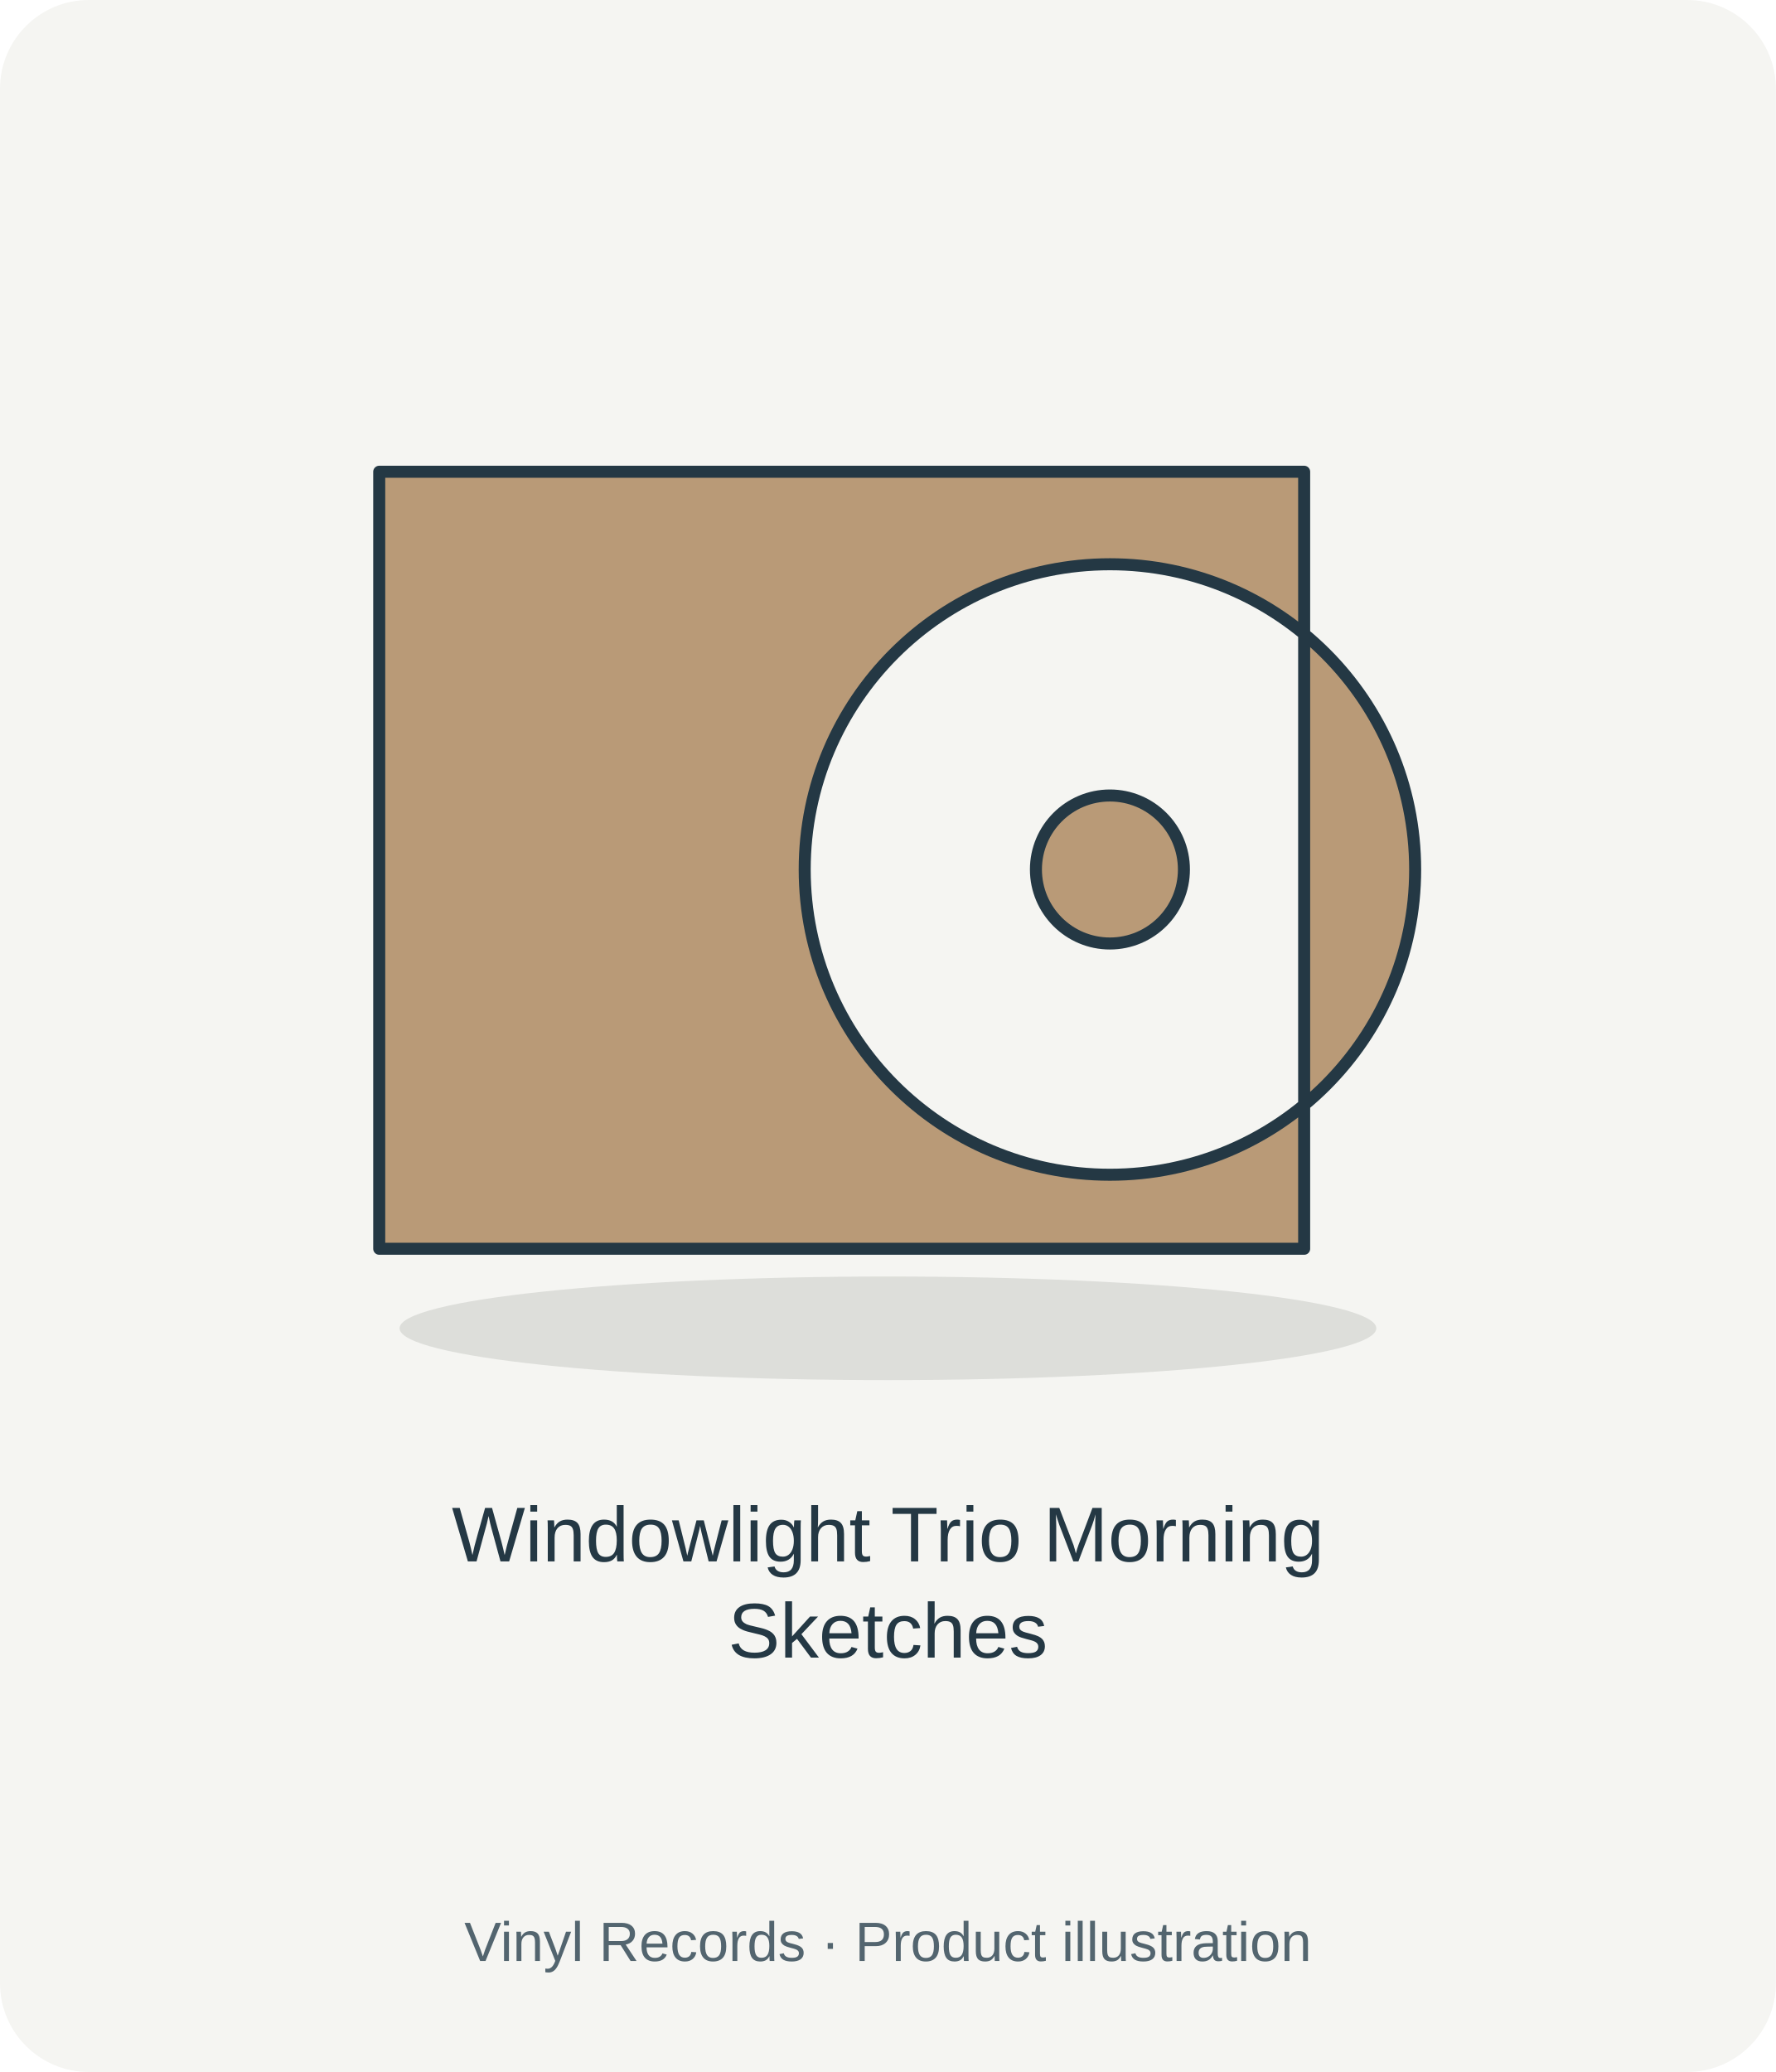
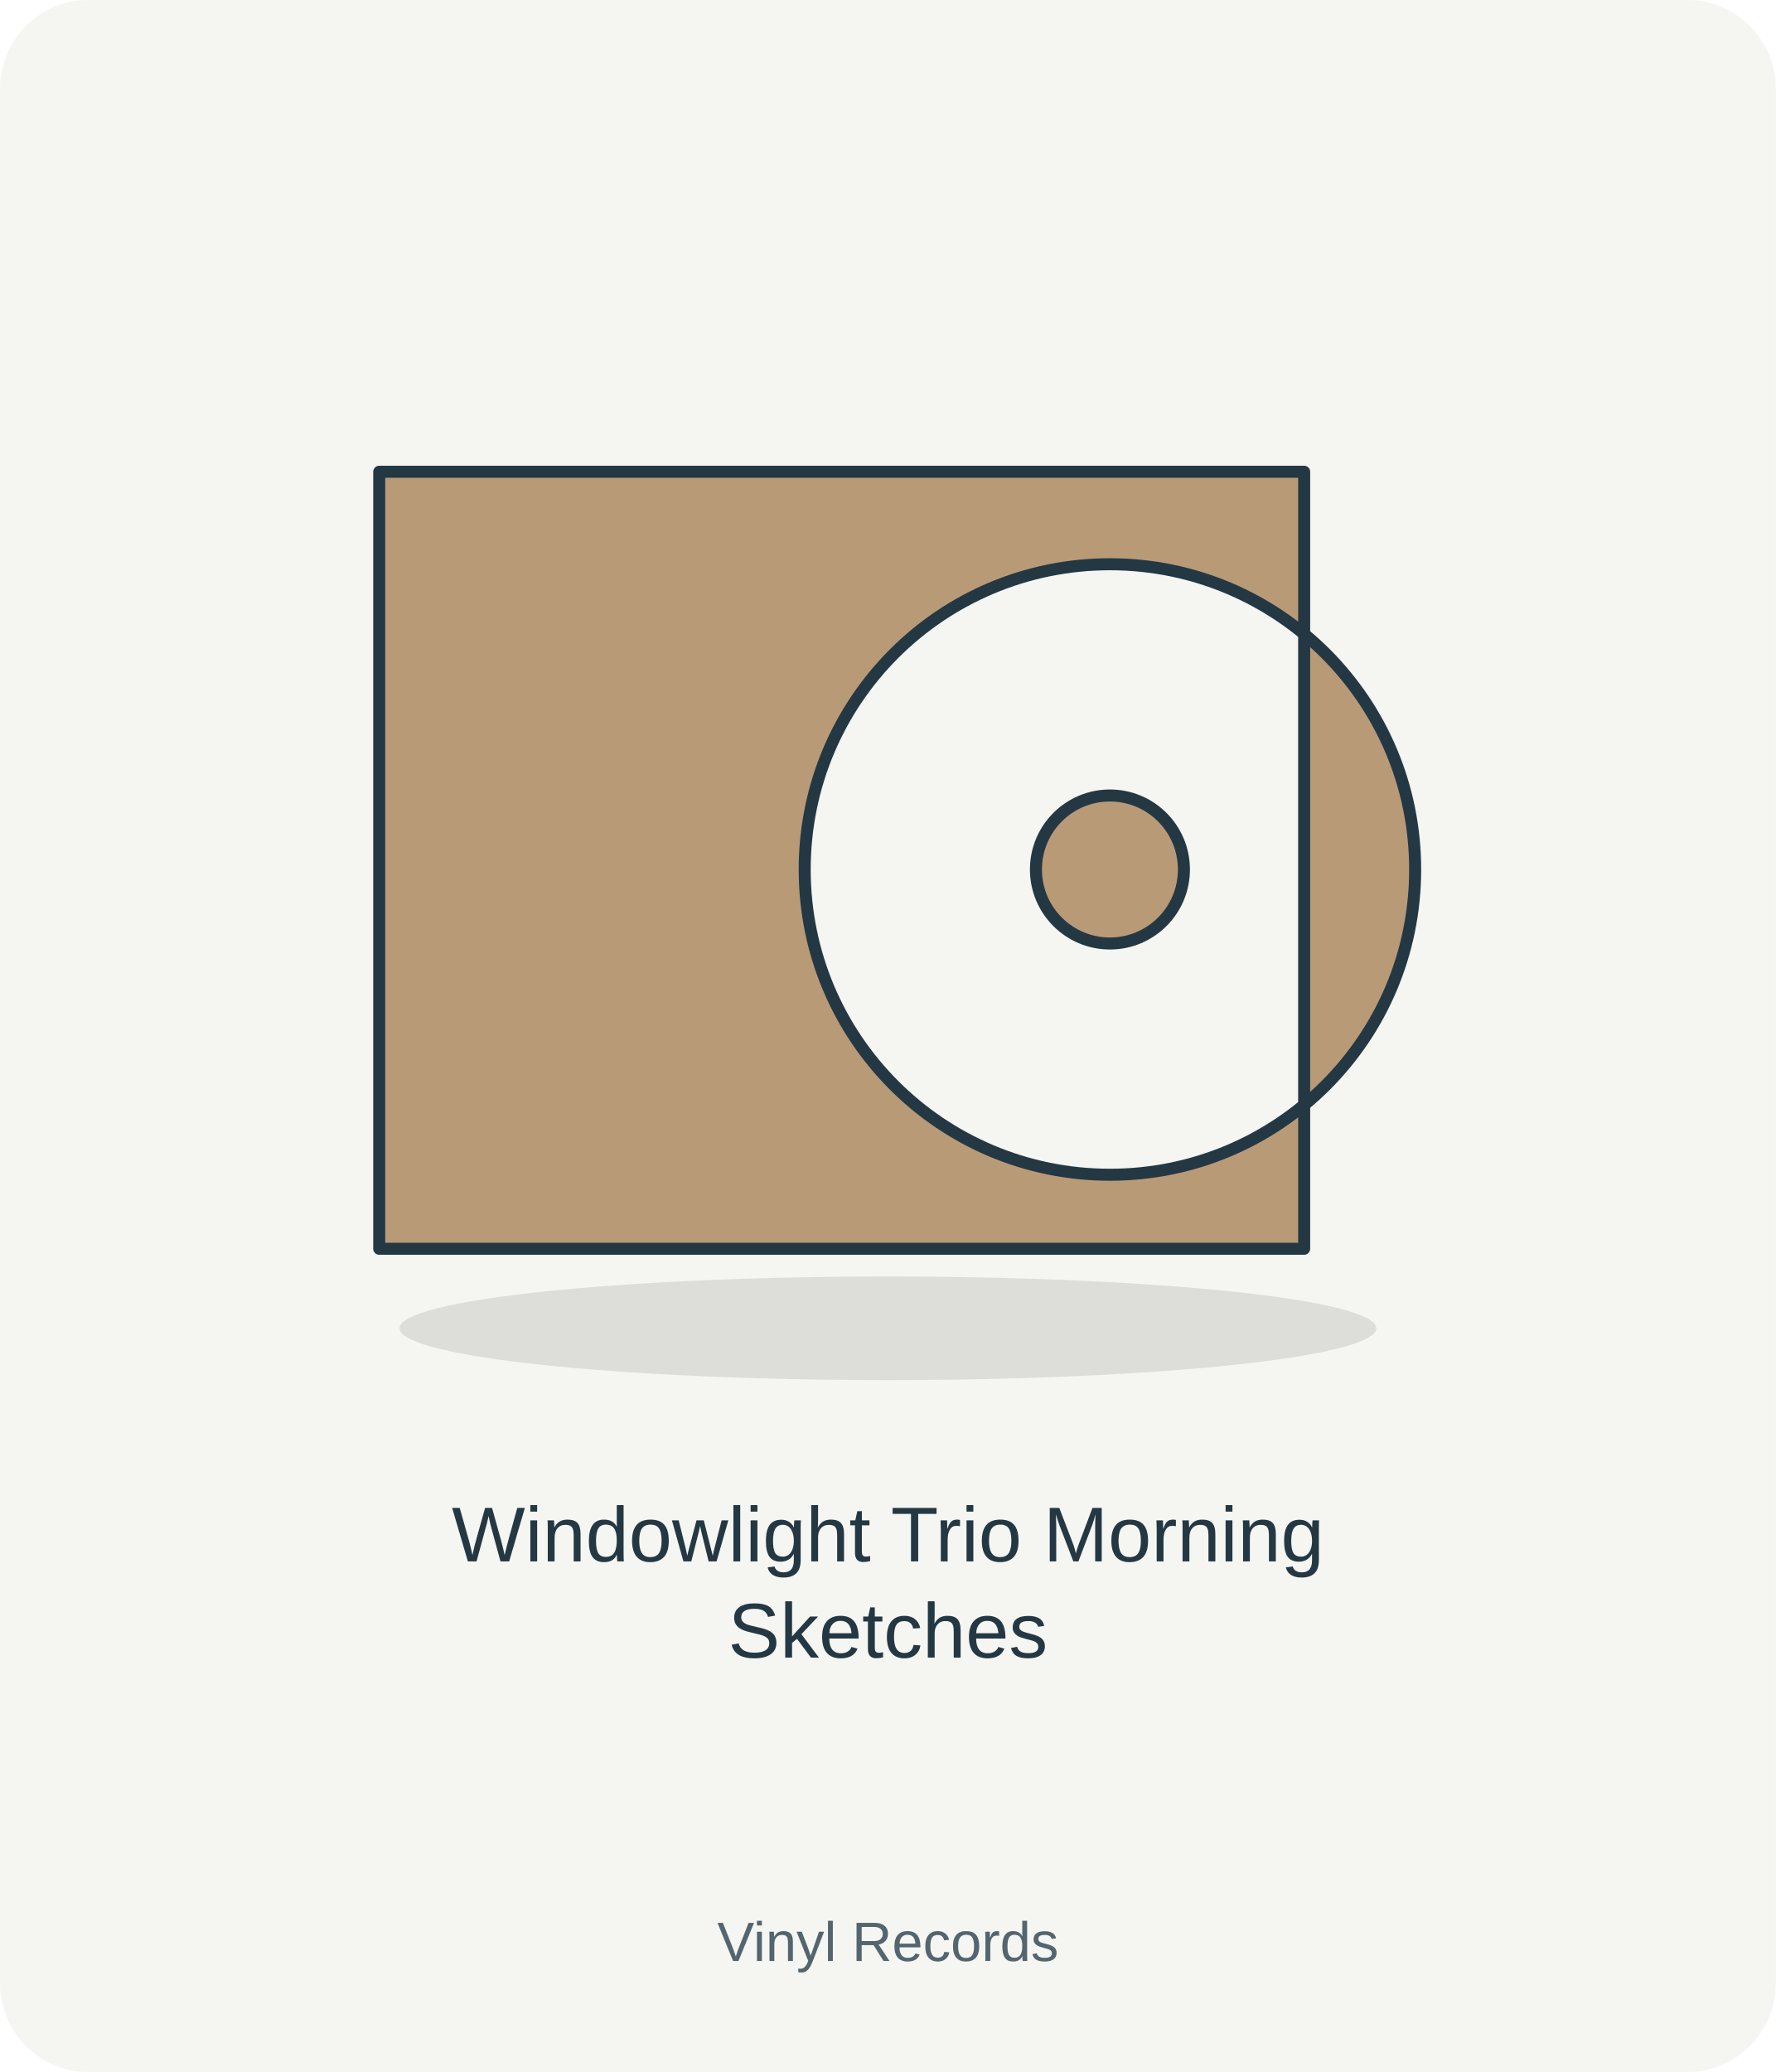
<svg xmlns="http://www.w3.org/2000/svg" width="480" height="560" viewBox="0 0 480 560">
  <rect width="480" height="560" rx="24" fill="#f5f5f2" />
  <ellipse cx="240" cy="359" rx="132" ry="14" fill="#dddeda" />
  <path d="M25 25h100v84H25z M71 68a33 33 0 1 0 66 0a33 33 0 1 0-66 0 M96 68a8 8 0 1 0 16 0a8 8 0 1 0-16 0" transform="translate(40 65) scale(2.5)" fill="#b99a77" stroke="#243844" stroke-width="1.3" stroke-linejoin="round" fill-rule="evenodd" />
  <text x="240" y="422" text-anchor="middle" font-family="Arial,sans-serif" font-size="21" fill="#243844">Windowlight Trio Morning</text>
  <text x="240" y="448" text-anchor="middle" font-family="Arial,sans-serif" font-size="21" fill="#243844">Sketches</text>
-   <text x="240" y="530" text-anchor="middle" font-family="Arial,sans-serif" font-size="15" fill="#53656f">Vinyl Records · Product illustration</text>
+   <text x="240" y="530" text-anchor="middle" font-family="Arial,sans-serif" font-size="15" fill="#53656f">Vinyl Records</text>
</svg>
